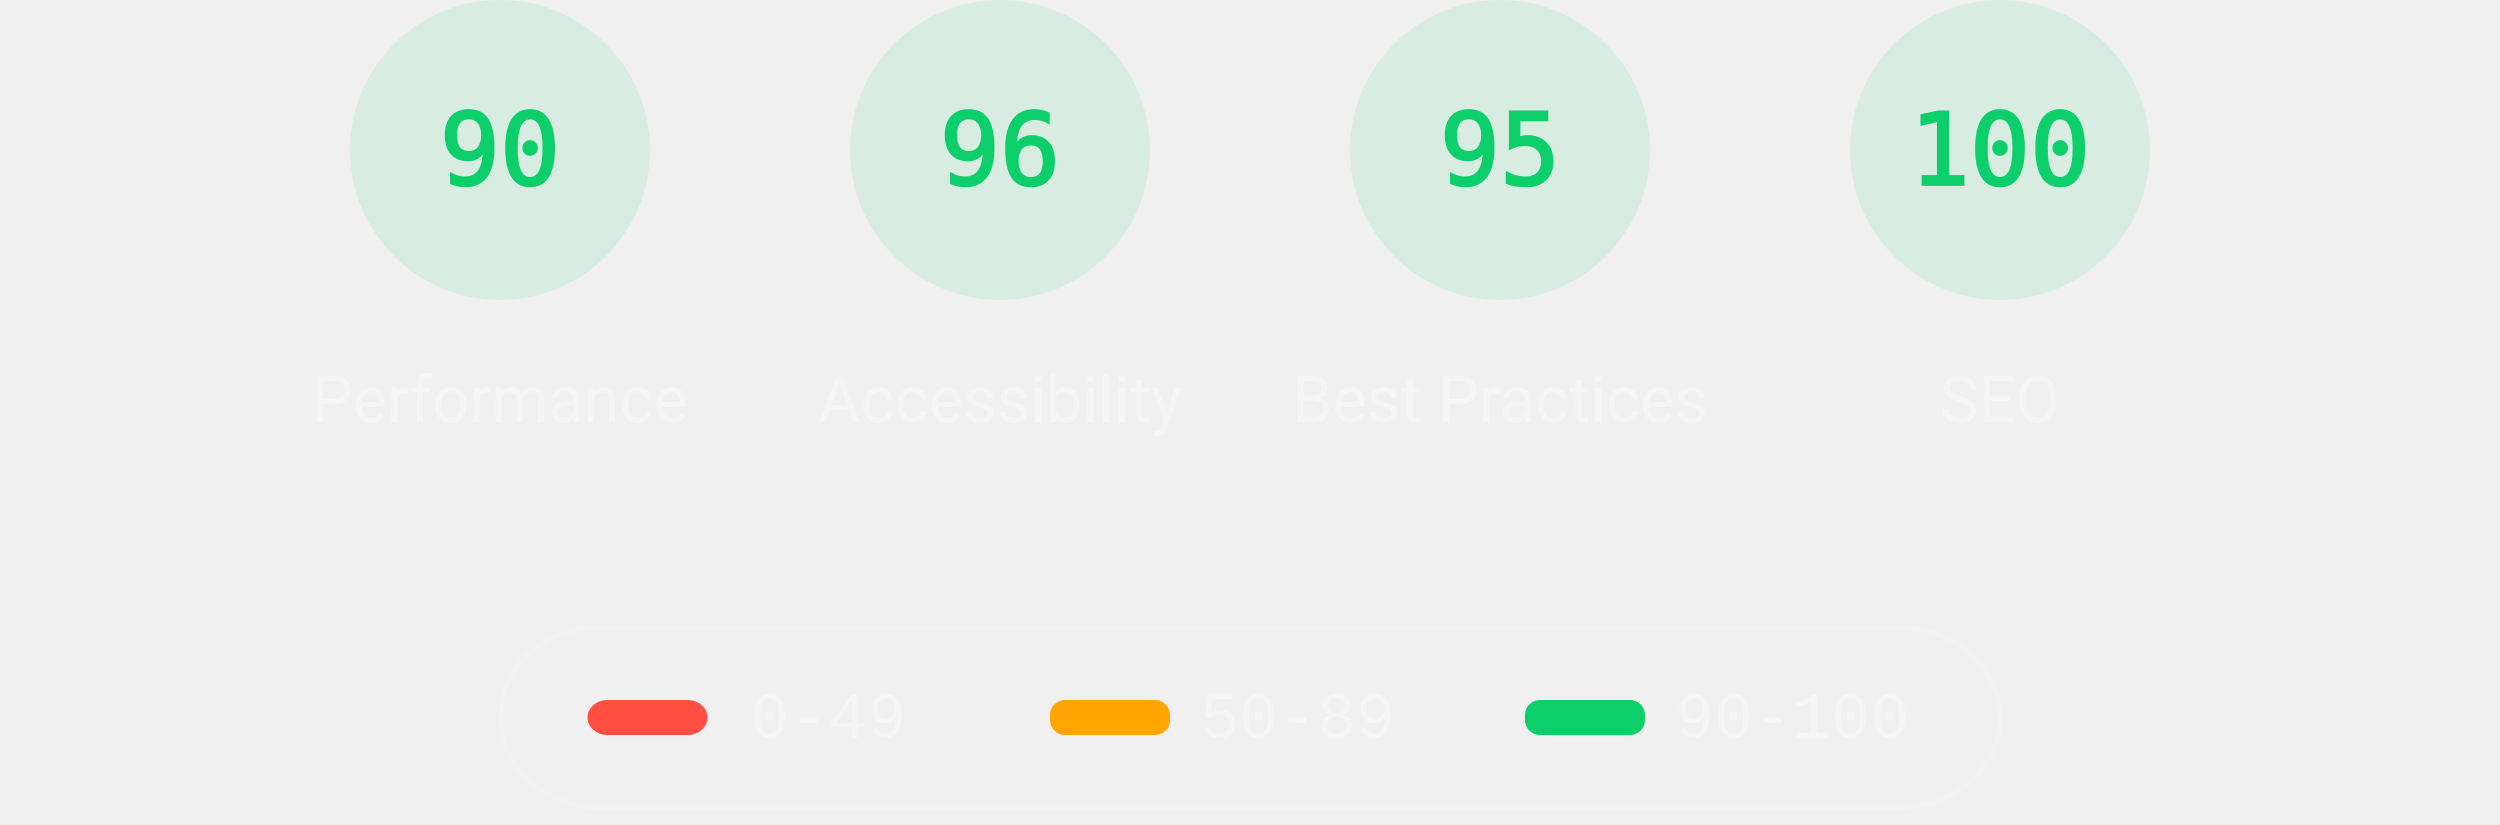
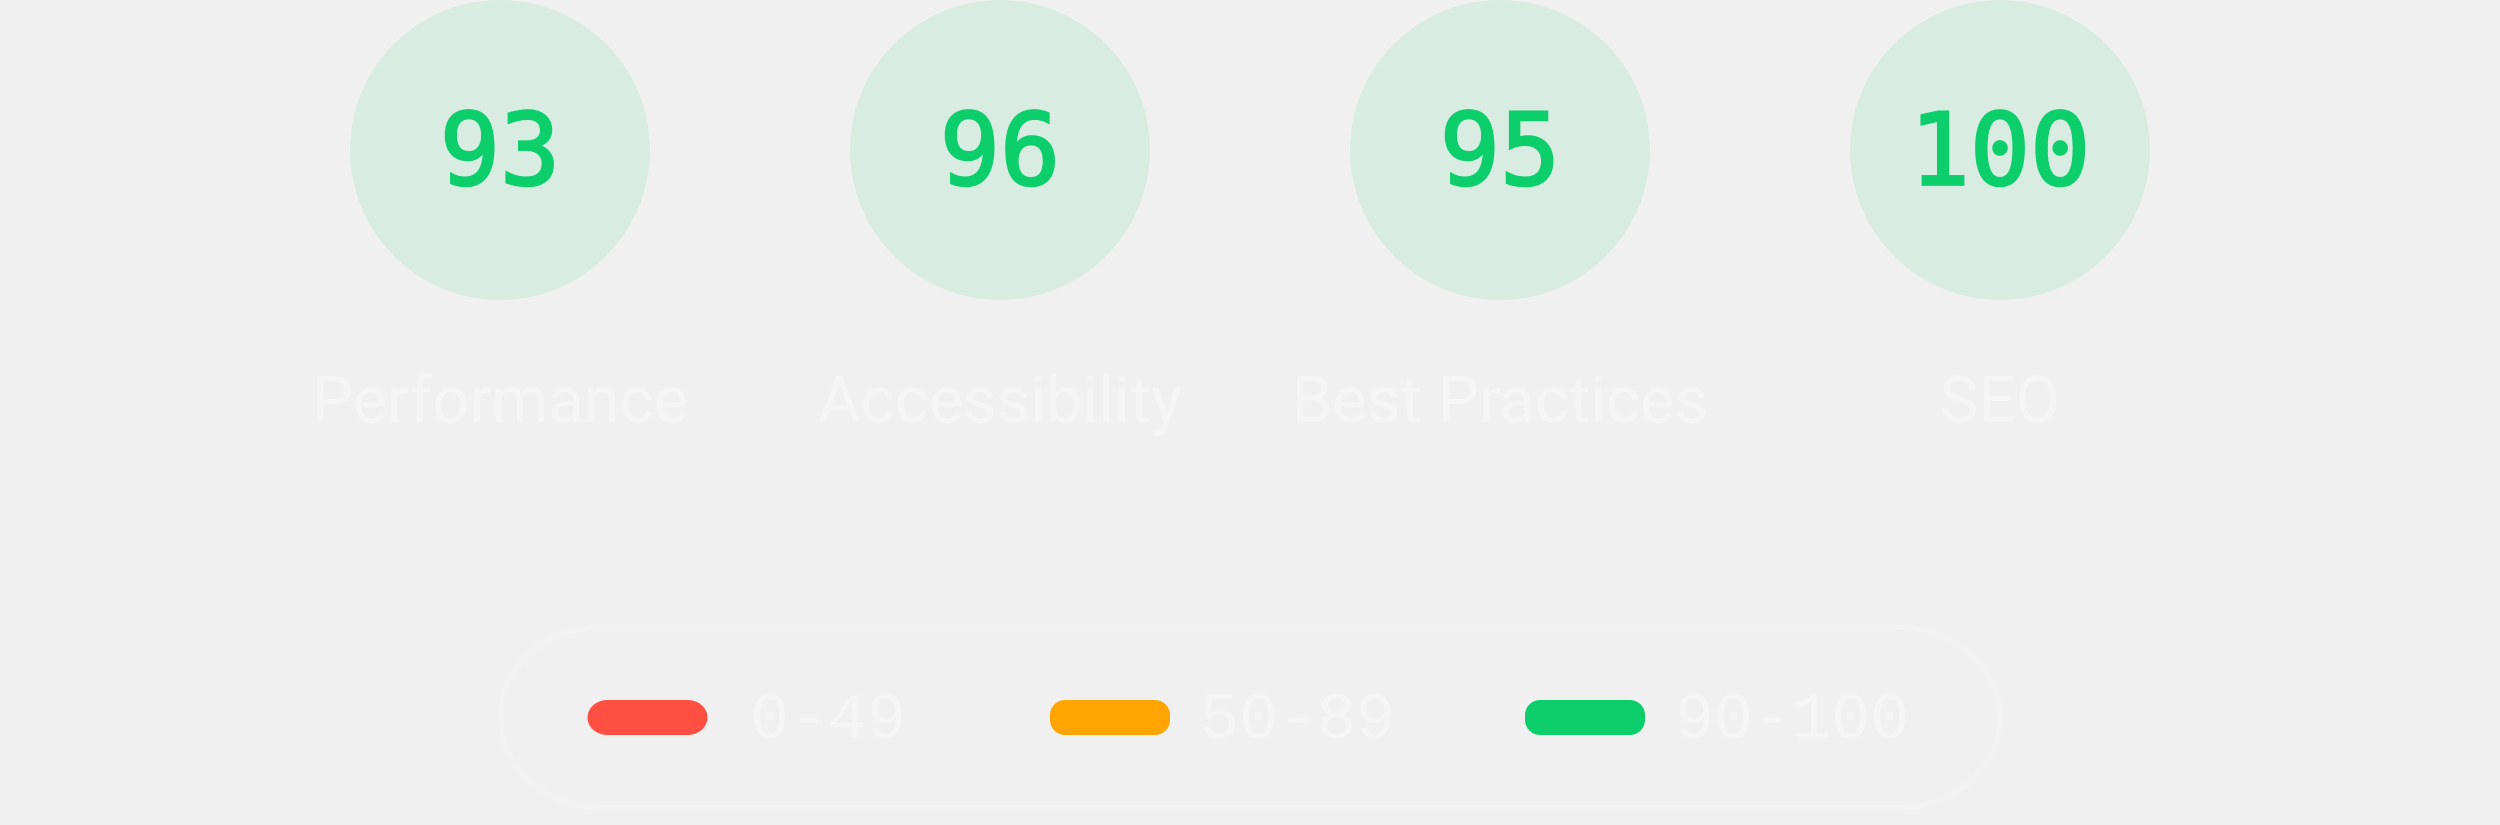
<svg xmlns="http://www.w3.org/2000/svg" class="theme--dark" fill="none" width="1000" height="330">
  <style>
			.gauge-base {
				opacity: 0.1
			}

			.gauge-arc {
				fill: none;
				animation-delay: 250ms;
				stroke-linecap: round;
				transform: rotate(-90deg);
				transform-origin: 100px 60px;
				animation: load-gauge 1s ease forwards
			}

			.guage-text {
				font-size: 40px;
				font-family: monospace;
				text-align: center
			}

			.guage-red {
				color: #ff4e42;
				fill: #ff4e42;
				stroke: #ff4e42
			}
			.guage-orange {
				color: #ffa400;
				fill: #ffa400;
				stroke: #ffa400
			}
			.guage-green {
				color: #0cce6b;
				fill: #0cce6b;
				stroke: #0cce6b
			}
			.theme--agnostic .guage-undefined {
				color: #5c5c5c;
				fill: #5c5c5c;
				stroke: #5c5c5c
			}
			.theme--light .guage-undefined {
				color: #1e1e1e;
				fill: #1e1e1e;
				stroke: #1e1e1e
			}
			.theme--dark .guage-undefined {
				color: #f5f5f5;
				fill: #f5f5f5;
				stroke: #f5f5f5
			}

			.guage-title {
				stroke: none;
				font-size: 26px;
				line-height: 26px;
				font-family: Roboto, Halvetica, Arial, sans-serif
			}
			.metric.guage-title {
				font-family: 'Courier New', Courier, monospace
			}
			.theme--agnostic .guage-title {
				color: #737373;
				fill: #737373
			}
			.theme--light .guage-title {
				color: #212121;
				fill: #212121
			}
			.theme--dark .guage-title {
				color: #f5f5f5;
				fill: #f5f5f5
			}

			@keyframes load-gauge {
				from {
					stroke-dasharray: 0 352.858
				}
			}
			.lh-gauge--pwa__disc {
				fill: #e0e0e0
			}
			.lh-gauge--pwa__logo {
				position: relative;
				fill: #b0b0b0
			}
			.lh-gauge--pwa__invisible {
				display: none
			}
			.lh-gauge--pwa__visible {
				display: inline
			}
			.guage-invisible {
				display: none
			}
			.lh-gauge--pwa__logo--primary-color {
				fill: #304ffe
			}
			.theme--agnostic .lh-gauge--pwa__logo--secondary-color {
				fill: #787878
			}
			.theme--light .lh-gauge--pwa__logo--secondary-color {
				fill: #3d3d3d
			}
			.theme--dark .lh-gauge--pwa__logo--secondary-color {
				fill: #d8b6b6
			}
			.theme--light #svg_2 {
				stroke: #00000022
			}
			.theme--agnostic #svg_2 {
				stroke: #616161
			}
			.theme--light #svg_2 {
				stroke: #00000022
			}
			.theme--dark #svg_2 {
				stroke: #f5f5f566
			}
		</style>
  <svg class="guage-div guage-perf guage-green" viewBox="0 0 200 200" width="200" height="200" x="100" y="0">
    <circle class="gauge-base" r="56" cx="100" cy="60" stroke-width="8" />
-     <circle class="gauge-arc guage-arc-1" r="56" cx="100" cy="60" stroke-width="8" style="stroke-dasharray: 316.672, 351.858;" />
-     <text class="guage-text" x="100px" y="60px" alignment-baseline="central" dominant-baseline="central" text-anchor="middle">90</text>
+     <circle class="gauge-arc guage-arc-1" r="56" cx="100" cy="60" stroke-width="8" style="stroke-dasharray: 327.228, 351.858;" />
+     <text class="guage-text" x="100px" y="60px" alignment-baseline="central" dominant-baseline="central" text-anchor="middle">93</text>
    <text class="guage-title" x="100px" y="160px" alignment-baseline="central" dominant-baseline="central" text-anchor="middle">Performance</text>
  </svg>
  <svg class="guage-div guage-acc guage-green" viewBox="0 0 200 200" width="200" height="200" x="300" y="0">
    <circle class="gauge-base" r="56" cx="100" cy="60" stroke-width="8" />
    <circle class="gauge-arc guage-arc-2" r="56" cx="100" cy="60" stroke-width="8" style="stroke-dasharray: 337.784, 351.858;" />
    <text class="guage-text" x="100px" y="60px" alignment-baseline="central" dominant-baseline="central" text-anchor="middle">96</text>
    <text class="guage-title" x="100px" y="160px" alignment-baseline="central" dominant-baseline="central" text-anchor="middle">Accessibility</text>
  </svg>
  <svg class="guage-div guage-best guage-green" viewBox="0 0 200 200" width="200" height="200" x="500" y="0">
    <circle class="gauge-base" r="56" cx="100" cy="60" stroke-width="8" />
    <circle class="gauge-arc guage-arc-3" r="56" cx="100" cy="60" stroke-width="8" style="stroke-dasharray: 334.265, 351.858;" />
    <text class="guage-text" x="100px" y="60px" alignment-baseline="central" dominant-baseline="central" text-anchor="middle">95</text>
    <text class="guage-title" x="100px" y="160px" alignment-baseline="central" dominant-baseline="central" text-anchor="middle">Best Practices</text>
  </svg>
  <svg class="guage-div guage-seo guage-green" viewBox="0 0 200 200" width="200" height="200" x="700" y="0">
    <circle class="gauge-base" r="56" cx="100" cy="60" stroke-width="8" />
    <circle class="gauge-arc guage-arc-4" r="56" cx="100" cy="60" stroke-width="8" style="stroke-dasharray: 351.858, 351.858;" />
    <text class="guage-text" x="100px" y="60px" alignment-baseline="central" dominant-baseline="central" text-anchor="middle">100</text>
    <text class="guage-title" x="100px" y="160px" alignment-baseline="central" dominant-baseline="central" text-anchor="middle">SEO</text>
  </svg>
  <svg class="guage-div guage-pwa guage-invisible" viewBox="0 0 200 200" width="200" height="200" x="900" y="0">
    <svg viewBox="0 0 60 60" width="112" height="112" x="44" y="4">
      <defs>
        <linearGradient id="lh-gauge--pwa__check-circle__gradient-0" x1="50%" y1="0%" x2="50%" y2="100%">
          <stop stop-color="#00C852" offset="0%" />
          <stop stop-color="#009688" offset="100%" />
        </linearGradient>
        <linearGradient id="lh-gauge--pwa__installable__shadow-gradient-0" x1="76.056%" x2="24.111%" y1="82.995%" y2="24.735%">
          <stop stop-color="#A5D6A7" offset="0%" />
          <stop stop-color="#80CBC4" offset="100%" />
        </linearGradient>
        <linearGradient id="lh-gauge--pwa__fast-reliable__shadow-gradient-0" x1="76.056%" y1="82.995%" x2="25.678%" y2="26.493%">
          <stop stop-color="#64B5F6" offset="0%" />
          <stop stop-color="#2979FF" offset="100%" />
        </linearGradient>
        <g id="lh-gauge--pwa__fast-reliable-badge-0">
          <circle fill="#FFFFFF" cx="10" cy="10" r="10" />
          <path fill="#304FFE" d="M10 3.58l5.25 2.34v3.5c0 3.23-2.24 6.26-5.25 7-3.01-.74-5.25-3.77-5.25-7v-3.5L10 3.58zm-.47 10.74l2.76-4.83.03-.07c.04-.08 0-.24-.22-.24h-1.64l.47-3.26h-.47l-2.7 4.77c-.02.01.05-.1-.04.05-.09.16-.1.31.18.31h1.63l-.47 3.27h.47z" />
        </g>
        <g id="lh-gauge--pwa__installable-badge-0">
          <circle fill="#FFFFFF" cx="10" cy="10" r="10" />
          <path fill="#009688" d="M10 4.167A5.835 5.835 0 0 0 4.167 10 5.835 5.835 0 0 0 10 15.833 5.835 5.835 0 0 0 15.833 10 5.835 5.835 0 0 0 10 4.167zm2.917 6.416h-2.334v2.334H9.417v-2.334H7.083V9.417h2.334V7.083h1.166v2.334h2.334v1.166z" />
        </g>
      </defs>
      <g stroke="none" fill-rule="nonzero">
        <circle class="lh-gauge--pwa__disc" cx="30" cy="30" r="30" />
        <g class="lh-gauge--pwa__logo">
          <path d="M35.66 19.39l.7-1.75h2L37.4 15 38.6 12l3.4 9h-2.51l-.58-1.61z" />
          <path d="M33.52 21l3.65-9h-2.42l-2.5 5.82L30.5 12h-1.86l-1.9 5.82-1.35-2.65-1.21 3.72L25.4 21h2.38l1.72-5.2 1.64 5.2z" />
          <path fill-rule="nonzero" d="M20.3 17.91h1.48c.45 0 .85-.05 1.2-.15l.39-1.18 1.07-3.3a2.64 2.64 0 0 0-.28-.37c-.55-.6-1.36-.91-2.42-.91H18v9h2.3V17.9zm1.96-3.84c.22.22.33.5.33.87 0 .36-.1.65-.29.87-.2.23-.59.35-1.15.35h-.86v-2.41h.87c.52 0 .89.1 1.1.32z" />
        </g>
        <rect class="lh-gauge--pwa__component lh-gauge--pwa__na-line lh-gauge--pwa__invisible" fill="#FFFFFF" x="20" y="32" width="20" height="4" rx="2" />
        <g class="lh-gauge--pwa__component lh-gauge--pwa__fast-reliable-badge lh-gauge--pwa__invisible" transform="translate(20, 29)">
          <path fill="url(#lh-gauge--pwa__fast-reliable__shadow-gradient-0)" d="M33.63 19.49A30 30 0 0 1 16.2 30.36L3 17.14 17.14 3l16.49 16.49z" />
          <use href="#lh-gauge--pwa__fast-reliable-badge-0" />
        </g>
        <g class="lh-gauge--pwa__component lh-gauge--pwa__installable-badge lh-gauge--pwa__invisible" transform="translate(20, 29)">
          <path fill="url(#lh-gauge--pwa__installable__shadow-gradient-0)" d="M33.629 19.487c-4.272 5.453-10.391 9.39-17.415 10.869L3 17.142 17.142 3 33.63 19.487z" />
          <use href="#lh-gauge--pwa__installable-badge-0" />
        </g>
        <g class="lh-gauge--pwa__component lh-gauge--pwa__fast-reliable-installable-badges lh-gauge--pwa__invisible">
          <g transform="translate(8, 29)">
            <path fill="url(#lh-gauge--pwa__fast-reliable__shadow-gradient-0)" d="M16.321 30.463L3 17.143 17.142 3l22.365 22.365A29.864 29.864 0 0 1 22 31c-1.942 0-3.84-.184-5.679-.537z" />
            <use href="#lh-gauge--pwa__fast-reliable-badge-0" />
          </g>
          <g transform="translate(32, 29)">
            <path fill="url(#lh-gauge--pwa__installable__shadow-gradient-0)" d="M25.982 11.84a30.107 30.107 0 0 1-13.08 15.203L3 17.143 17.142 3l8.84 8.84z" />
            <use href="#lh-gauge--pwa__installable-badge-0" />
          </g>
        </g>
        <g class="lh-gauge--pwa__component lh-gauge--pwa__check-circle lh-gauge--pwa__invisible" transform="translate(18, 28)">
          <circle fill="#FFFFFF" cx="12" cy="12" r="12" />
          <path fill="url(#lh-gauge--pwa__check-circle__gradient-0)" d="M12 2a10 10 0 1 0 0 20 10 10 0 0 0 0-20zm-2 15l-5-5 1.41-1.41L10 14.17l7.59-7.59L19 8l-9 9z" />
        </g>
      </g>
    </svg>
    <text class="guage-title" y="160px" alignment-baseline="central" dominant-baseline="central" text-anchor="middle">
      <tspan x="100px" dy="-6px">Progressive</tspan>
      <tspan x="100px" dy="30px">Web App</tspan>
    </text>
  </svg>
  <svg width="604" height="76" x="200" y="250">
    <g>
      <rect fill="none" id="canvas_background" height="80" width="604" y="-1" x="-1" />
      <g display="none" overflow="visible" y="0" x="0" height="100%" width="100%" id="canvasGrid">
        <rect fill="url(#gridpattern)" stroke-width="0" y="0" x="0" height="100%" width="100%" />
      </g>
    </g>
    <g>
      <rect fill-opacity="0" stroke-width="2" rx="40" id="svg_2" height="72" width="600" y="1" x="0" fill="#000000" />
      <rect stroke="#000" rx="8" id="svg_3" height="14" width="48" y="30" x="35" stroke-opacity="null" stroke-width="0" fill="#ff4e42" />
      <rect stroke="#000" rx="6" id="svg_4" height="14" width="48" y="30" x="220" stroke-opacity="null" stroke-width="0" fill="#ffa400" />
      <rect stroke="#000" rx="6" id="svg_5" height="14" width="48" y="30" x="410" stroke-opacity="null" stroke-width="0" fill="#0cce6b" />
      <text class="metric guage-title" xml:space="preserve" text-anchor="start" font-size="26" id="svg_6" y="45" x="100" stroke-opacity="null" stroke-width="0" stroke="#000">0-49</text>
      <text class="metric guage-title" xml:space="preserve" text-anchor="start" font-size="26" id="svg_7" y="45" x="280" stroke-opacity="null" stroke-width="0" stroke="#000">50-89</text>
      <text class="metric guage-title" xml:space="preserve" text-anchor="start" font-size="26" id="svg_8" y="45" x="470" stroke-opacity="null" stroke-width="0" stroke="#000">90-100</text>
    </g>
  </svg>
</svg>
